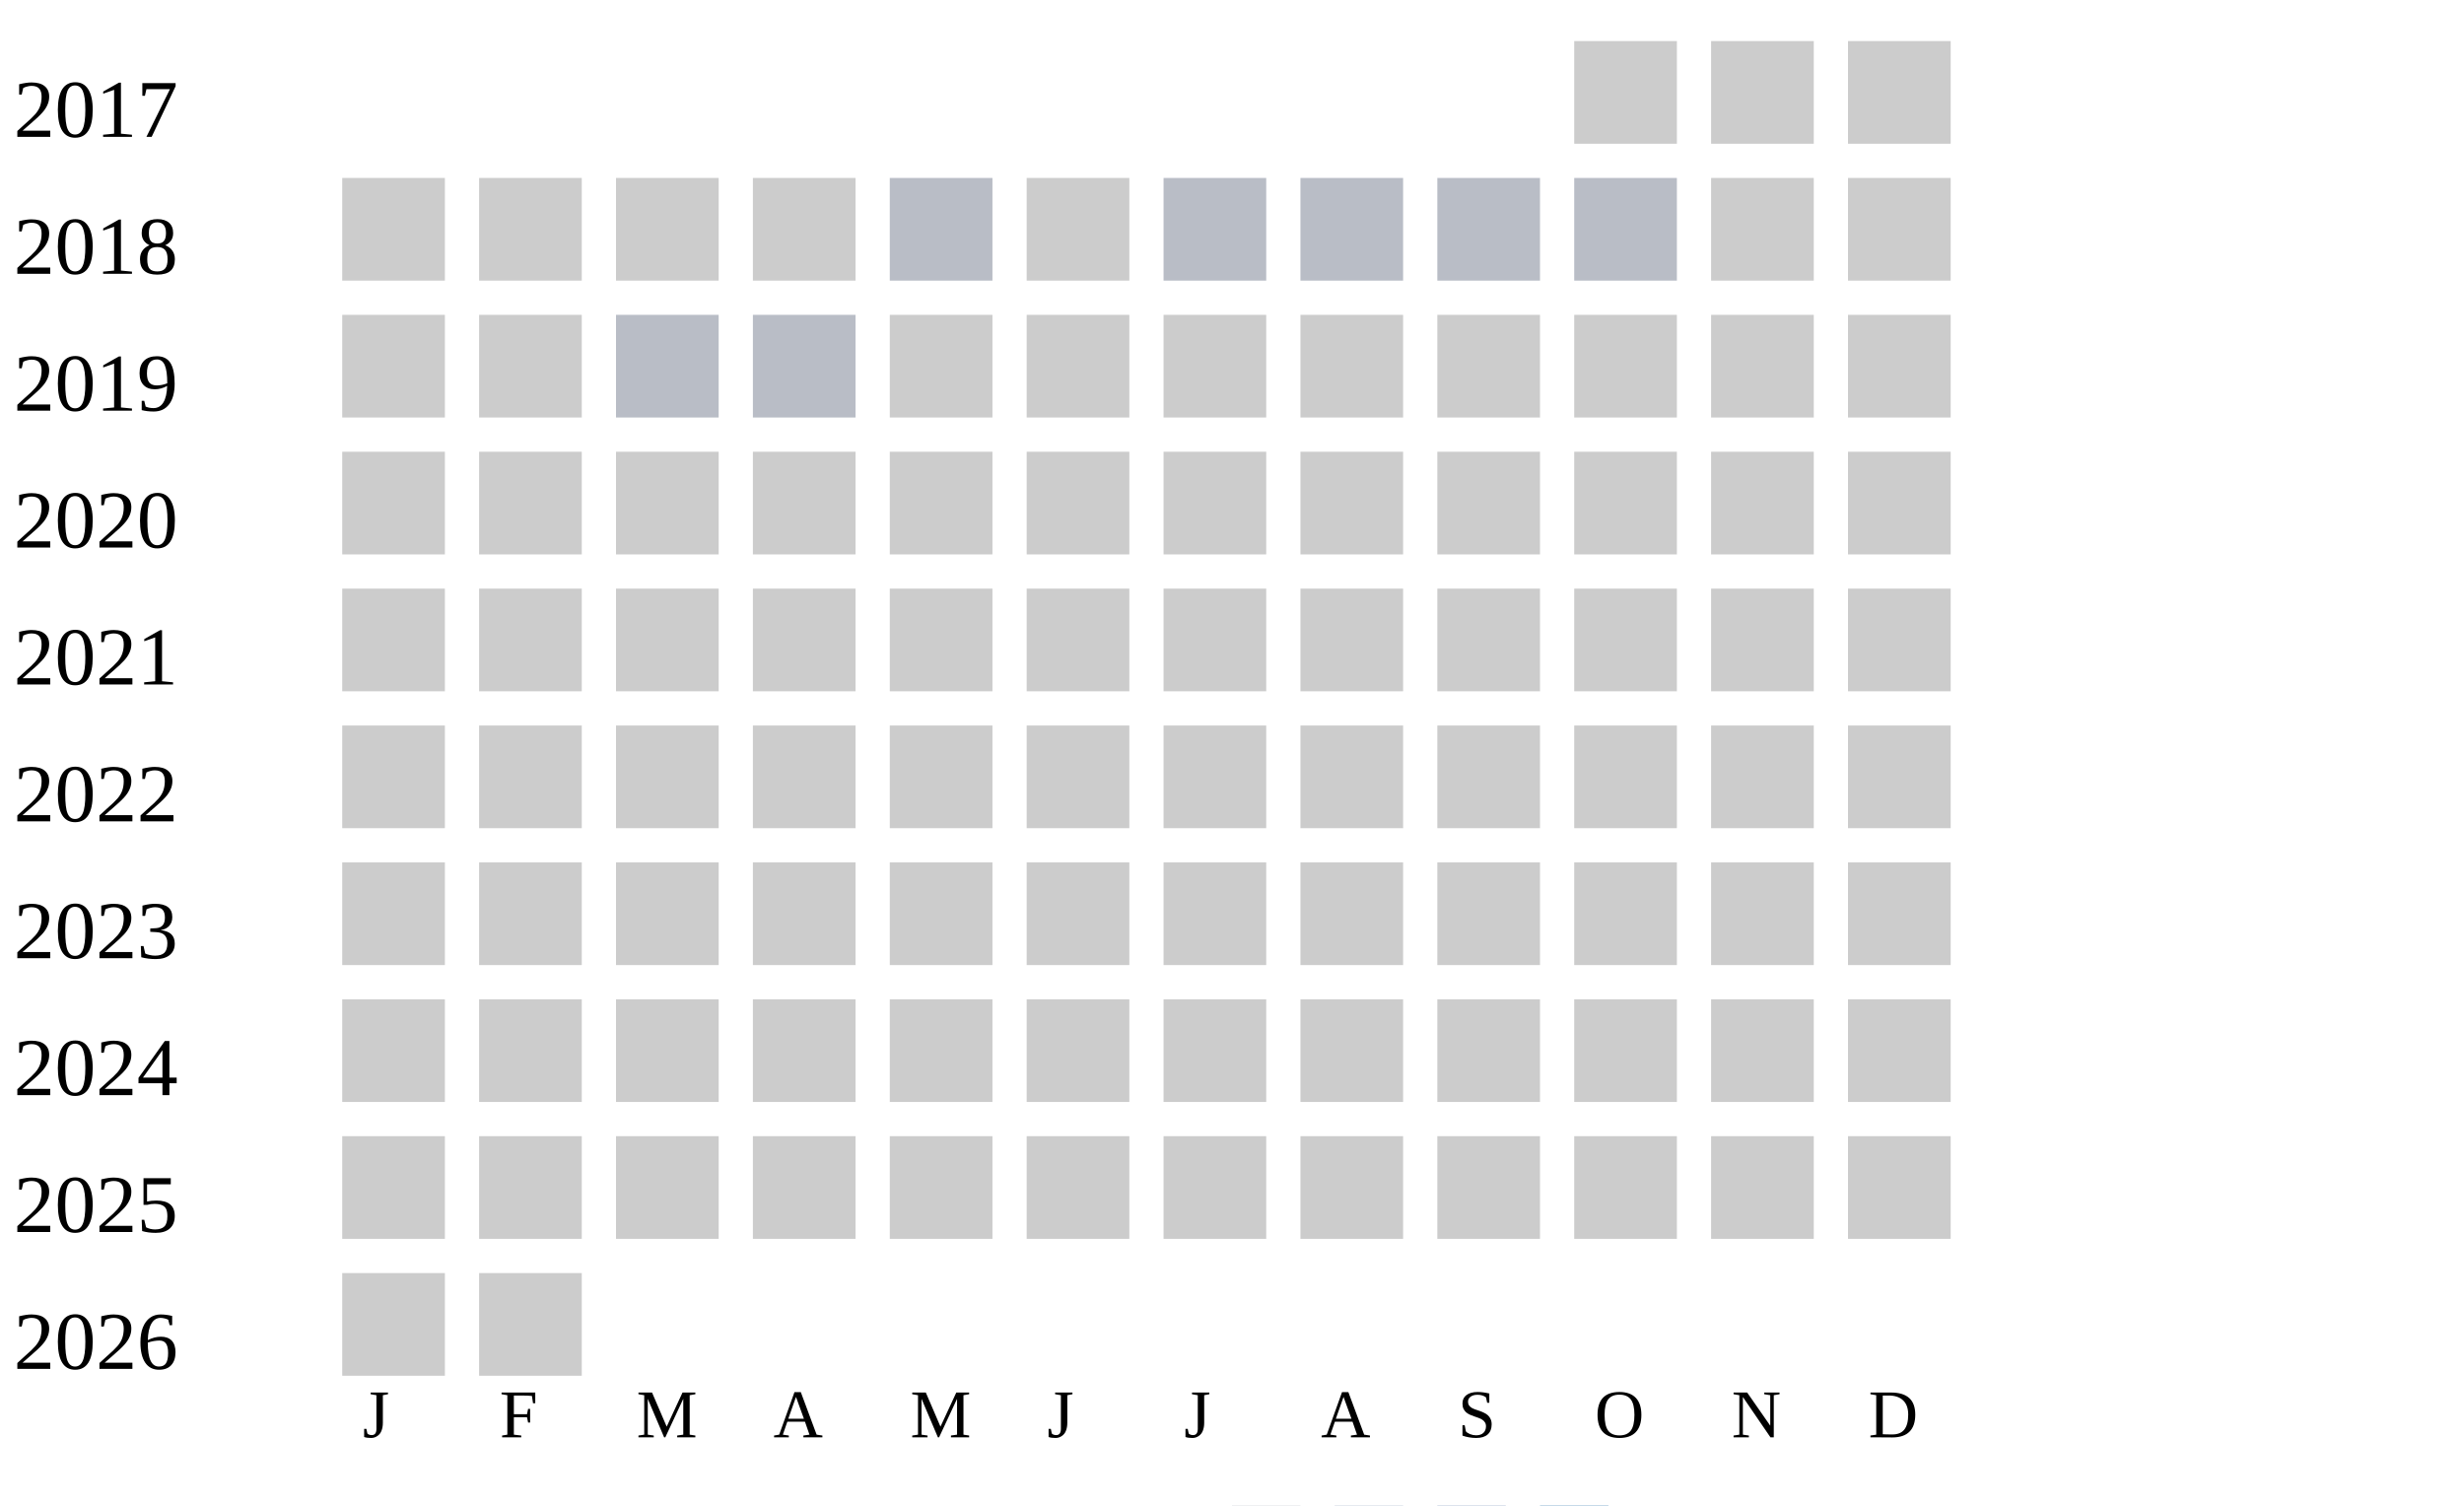
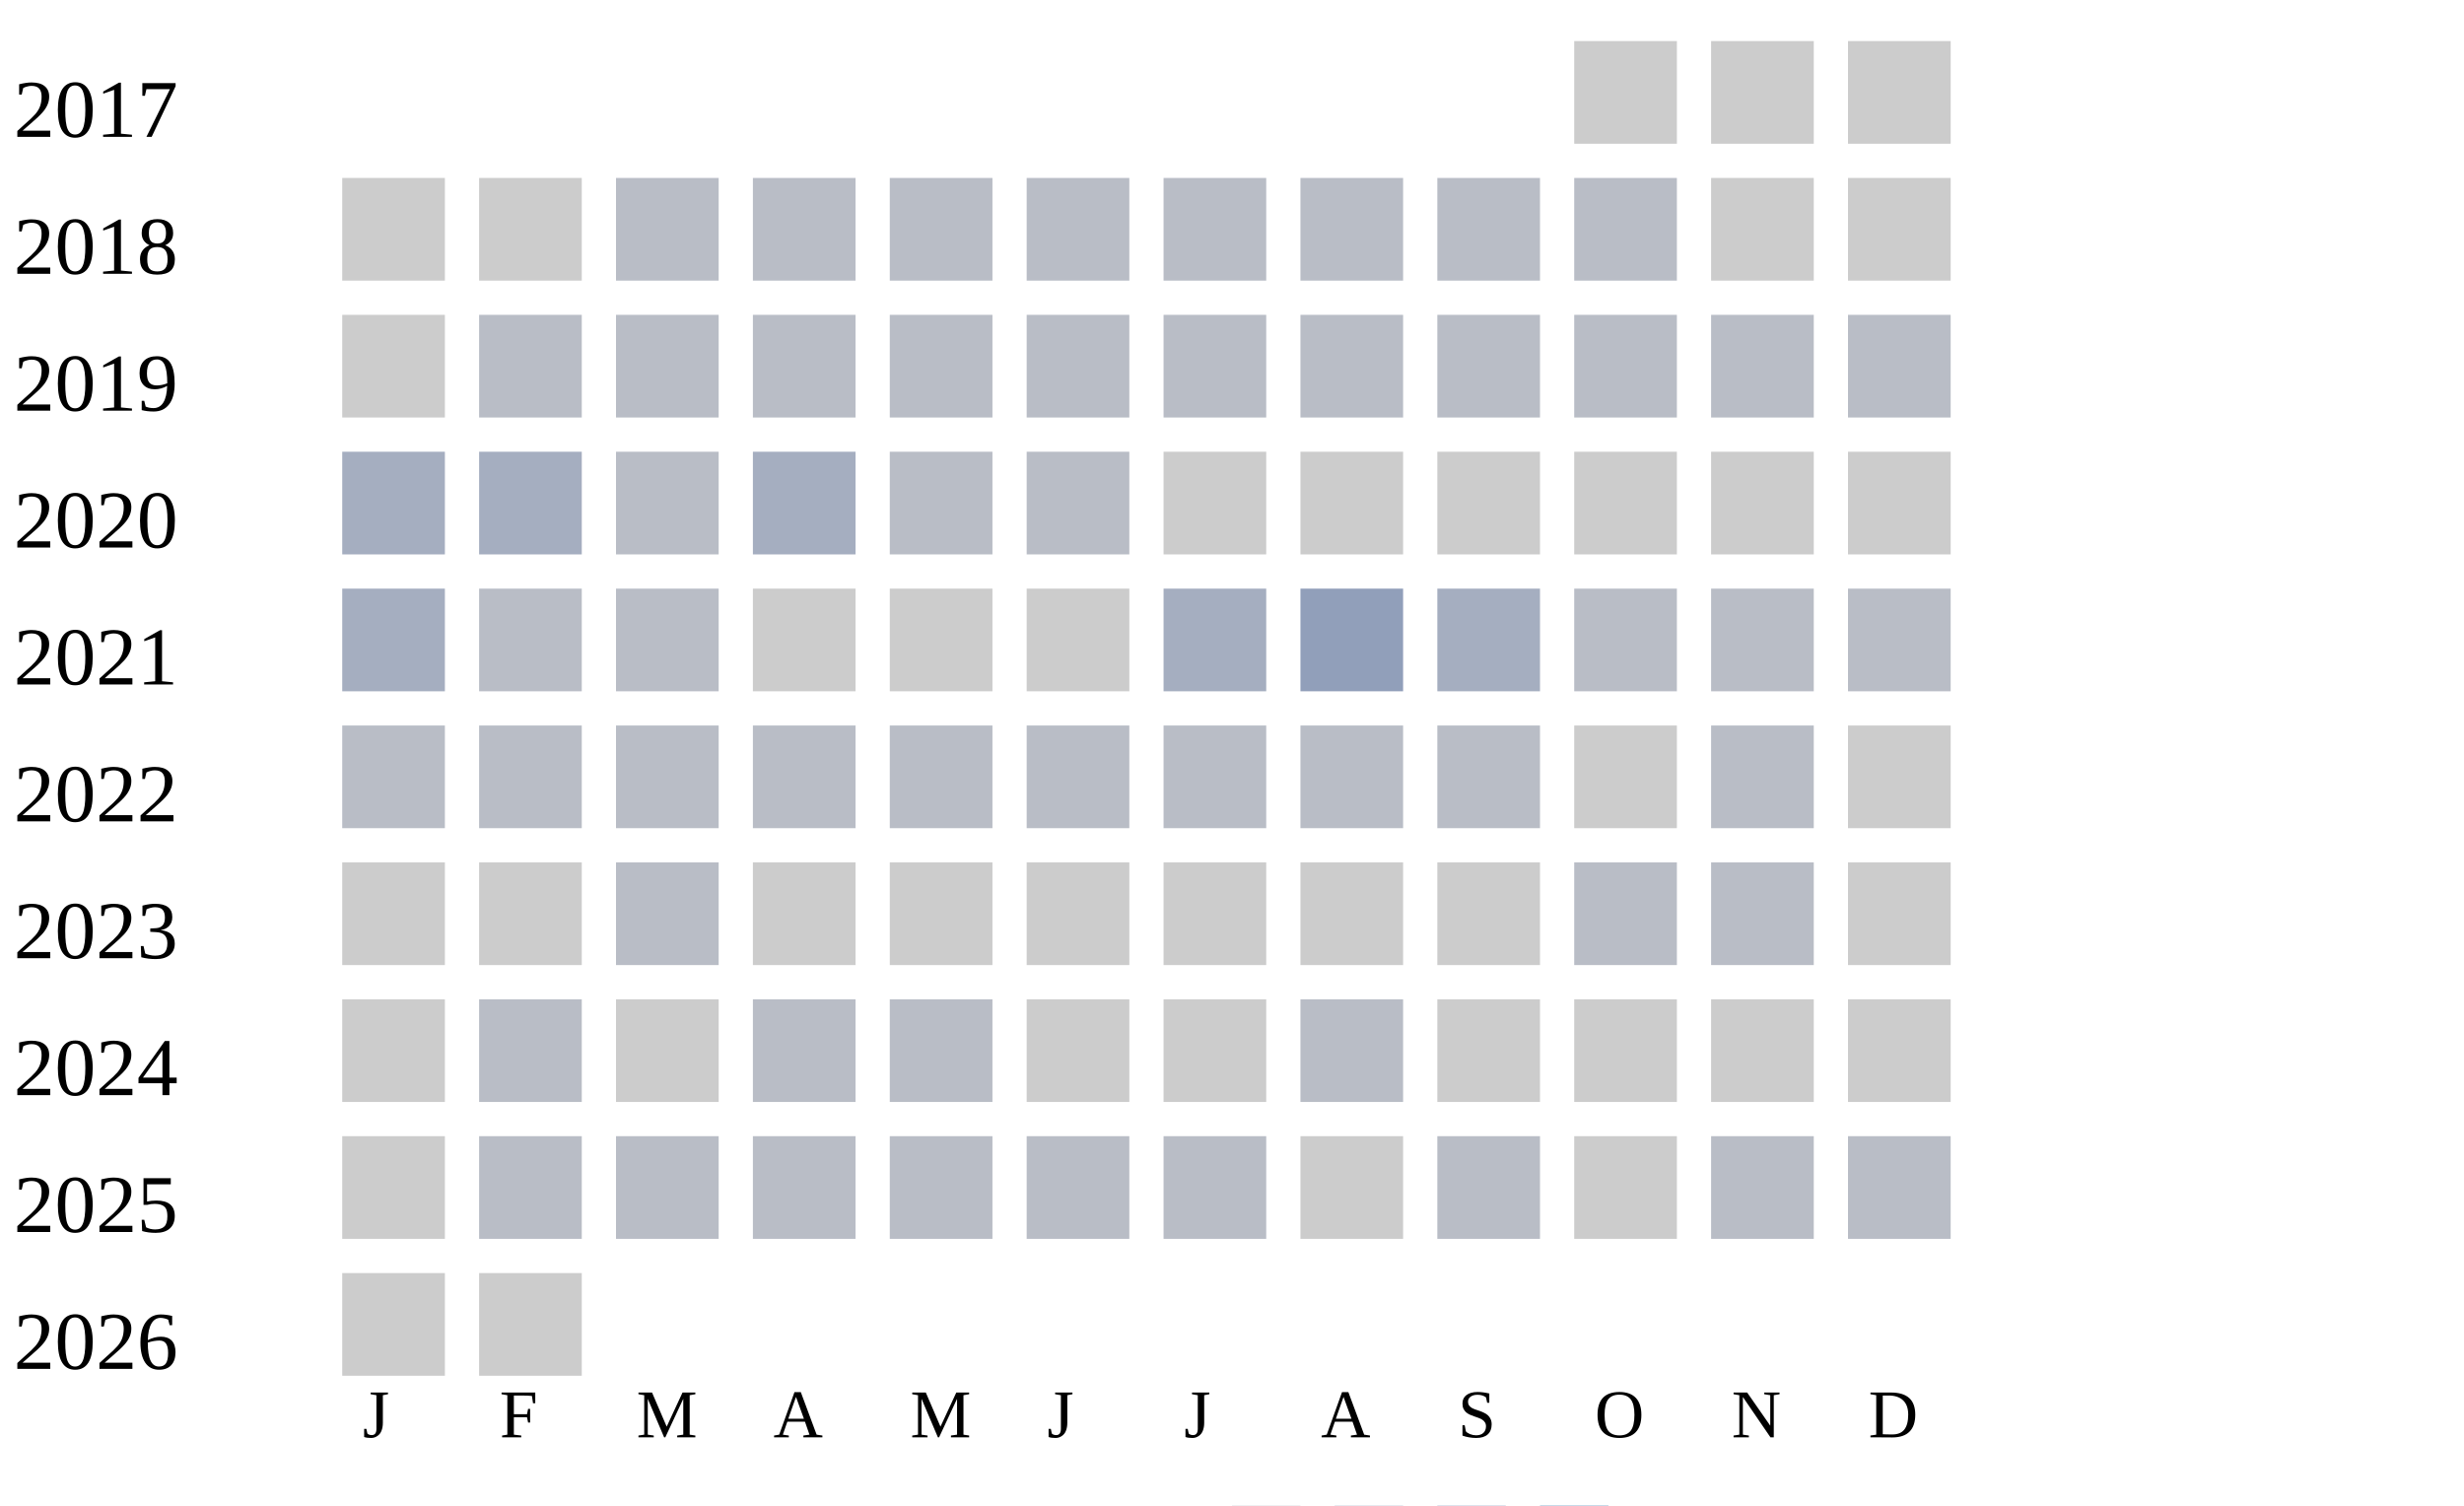
<svg xmlns="http://www.w3.org/2000/svg" width="360" height="220">
  <g transform="translate(0 0)">
    <text x="2" y="20">2017</text>
    <rect x="230" y="6" width="15" height="15" fill="#cccccc" />
    <rect x="250" y="6" width="15" height="15" fill="#cccccc" />
    <rect x="270" y="6" width="15" height="15" fill="#cccccc" />
  </g>
  <g transform="translate(0 20)">
    <text x="2" y="20">2018</text>
    <rect x="50" y="6" width="15" height="15" fill="#cccccc" />
    <rect x="70" y="6" width="15" height="15" fill="#cccccc" />
-     <rect x="90" y="6" width="15" height="15" fill="#cccccc" />
-     <rect x="110" y="6" width="15" height="15" fill="#cccccc" />
+     <rect x="90" y="6" width="15" height="15" fill="#b9bdc6" />
+     <rect x="110" y="6" width="15" height="15" fill="#b9bdc6" />
    <rect x="130" y="6" width="15" height="15" fill="#b9bdc6" />
-     <rect x="150" y="6" width="15" height="15" fill="#cccccc" />
+     <rect x="150" y="6" width="15" height="15" fill="#b9bdc6" />
    <rect x="170" y="6" width="15" height="15" fill="#b9bdc6" />
    <rect x="190" y="6" width="15" height="15" fill="#b9bdc6" />
    <rect x="210" y="6" width="15" height="15" fill="#b9bdc6" />
    <rect x="230" y="6" width="15" height="15" fill="#b9bdc6" />
    <rect x="250" y="6" width="15" height="15" fill="#cccccc" />
    <rect x="270" y="6" width="15" height="15" fill="#cccccc" />
  </g>
  <g transform="translate(0 40)">
    <text x="2" y="20">2019</text>
    <rect x="50" y="6" width="15" height="15" fill="#cccccc" />
-     <rect x="70" y="6" width="15" height="15" fill="#cccccc" />
+     <rect x="70" y="6" width="15" height="15" fill="#b9bdc6" />
    <rect x="90" y="6" width="15" height="15" fill="#b9bdc6" />
    <rect x="110" y="6" width="15" height="15" fill="#b9bdc6" />
-     <rect x="130" y="6" width="15" height="15" fill="#cccccc" />
-     <rect x="150" y="6" width="15" height="15" fill="#cccccc" />
-     <rect x="170" y="6" width="15" height="15" fill="#cccccc" />
-     <rect x="190" y="6" width="15" height="15" fill="#cccccc" />
-     <rect x="210" y="6" width="15" height="15" fill="#cccccc" />
-     <rect x="230" y="6" width="15" height="15" fill="#cccccc" />
-     <rect x="250" y="6" width="15" height="15" fill="#cccccc" />
-     <rect x="270" y="6" width="15" height="15" fill="#cccccc" />
+     <rect x="130" y="6" width="15" height="15" fill="#b9bdc6" />
+     <rect x="150" y="6" width="15" height="15" fill="#b9bdc6" />
+     <rect x="170" y="6" width="15" height="15" fill="#b9bdc6" />
+     <rect x="190" y="6" width="15" height="15" fill="#b9bdc6" />
+     <rect x="210" y="6" width="15" height="15" fill="#b9bdc6" />
+     <rect x="230" y="6" width="15" height="15" fill="#b9bdc6" />
+     <rect x="250" y="6" width="15" height="15" fill="#b9bdc6" />
+     <rect x="270" y="6" width="15" height="15" fill="#b9bdc6" />
  </g>
  <g transform="translate(0 60)">
    <text x="2" y="20">2020</text>
-     <rect x="50" y="6" width="15" height="15" fill="#cccccc" />
-     <rect x="70" y="6" width="15" height="15" fill="#cccccc" />
-     <rect x="90" y="6" width="15" height="15" fill="#cccccc" />
-     <rect x="110" y="6" width="15" height="15" fill="#cccccc" />
-     <rect x="130" y="6" width="15" height="15" fill="#cccccc" />
-     <rect x="150" y="6" width="15" height="15" fill="#cccccc" />
+     <rect x="50" y="6" width="15" height="15" fill="#a5aec0" />
+     <rect x="70" y="6" width="15" height="15" fill="#a5aec0" />
+     <rect x="90" y="6" width="15" height="15" fill="#b9bdc6" />
+     <rect x="110" y="6" width="15" height="15" fill="#a5aec0" />
+     <rect x="130" y="6" width="15" height="15" fill="#b9bdc6" />
+     <rect x="150" y="6" width="15" height="15" fill="#b9bdc6" />
    <rect x="170" y="6" width="15" height="15" fill="#cccccc" />
    <rect x="190" y="6" width="15" height="15" fill="#cccccc" />
    <rect x="210" y="6" width="15" height="15" fill="#cccccc" />
    <rect x="230" y="6" width="15" height="15" fill="#cccccc" />
    <rect x="250" y="6" width="15" height="15" fill="#cccccc" />
    <rect x="270" y="6" width="15" height="15" fill="#cccccc" />
  </g>
  <g transform="translate(0 80)">
    <text x="2" y="20">2021</text>
+     <rect x="50" y="6" width="15" height="15" fill="#a5aec0" />
+     <rect x="70" y="6" width="15" height="15" fill="#b9bdc6" />
+     <rect x="90" y="6" width="15" height="15" fill="#b9bdc6" />
+     <rect x="110" y="6" width="15" height="15" fill="#cccccc" />
+     <rect x="130" y="6" width="15" height="15" fill="#cccccc" />
+     <rect x="150" y="6" width="15" height="15" fill="#cccccc" />
+     <rect x="170" y="6" width="15" height="15" fill="#a5aec0" />
+     <rect x="190" y="6" width="15" height="15" fill="#919fba" />
+     <rect x="210" y="6" width="15" height="15" fill="#a5aec0" />
+     <rect x="230" y="6" width="15" height="15" fill="#b9bdc6" />
+     <rect x="250" y="6" width="15" height="15" fill="#b9bdc6" />
+     <rect x="270" y="6" width="15" height="15" fill="#b9bdc6" />
+   </g>
+   <g transform="translate(0 100)">
+     <text x="2" y="20">2022</text>
+     <rect x="50" y="6" width="15" height="15" fill="#b9bdc6" />
+     <rect x="70" y="6" width="15" height="15" fill="#b9bdc6" />
+     <rect x="90" y="6" width="15" height="15" fill="#b9bdc6" />
+     <rect x="110" y="6" width="15" height="15" fill="#b9bdc6" />
+     <rect x="130" y="6" width="15" height="15" fill="#b9bdc6" />
+     <rect x="150" y="6" width="15" height="15" fill="#b9bdc6" />
+     <rect x="170" y="6" width="15" height="15" fill="#b9bdc6" />
+     <rect x="190" y="6" width="15" height="15" fill="#b9bdc6" />
+     <rect x="210" y="6" width="15" height="15" fill="#b9bdc6" />
+     <rect x="230" y="6" width="15" height="15" fill="#cccccc" />
+     <rect x="250" y="6" width="15" height="15" fill="#b9bdc6" />
+     <rect x="270" y="6" width="15" height="15" fill="#cccccc" />
+   </g>
+   <g transform="translate(0 120)">
+     <text x="2" y="20">2023</text>
    <rect x="50" y="6" width="15" height="15" fill="#cccccc" />
    <rect x="70" y="6" width="15" height="15" fill="#cccccc" />
-     <rect x="90" y="6" width="15" height="15" fill="#cccccc" />
+     <rect x="90" y="6" width="15" height="15" fill="#b9bdc6" />
    <rect x="110" y="6" width="15" height="15" fill="#cccccc" />
    <rect x="130" y="6" width="15" height="15" fill="#cccccc" />
    <rect x="150" y="6" width="15" height="15" fill="#cccccc" />
    <rect x="170" y="6" width="15" height="15" fill="#cccccc" />
    <rect x="190" y="6" width="15" height="15" fill="#cccccc" />
    <rect x="210" y="6" width="15" height="15" fill="#cccccc" />
-     <rect x="230" y="6" width="15" height="15" fill="#cccccc" />
-     <rect x="250" y="6" width="15" height="15" fill="#cccccc" />
-     <rect x="270" y="6" width="15" height="15" fill="#cccccc" />
-   </g>
-   <g transform="translate(0 100)">
-     <text x="2" y="20">2022</text>
-     <rect x="50" y="6" width="15" height="15" fill="#cccccc" />
-     <rect x="70" y="6" width="15" height="15" fill="#cccccc" />
-     <rect x="90" y="6" width="15" height="15" fill="#cccccc" />
-     <rect x="110" y="6" width="15" height="15" fill="#cccccc" />
-     <rect x="130" y="6" width="15" height="15" fill="#cccccc" />
-     <rect x="150" y="6" width="15" height="15" fill="#cccccc" />
-     <rect x="170" y="6" width="15" height="15" fill="#cccccc" />
-     <rect x="190" y="6" width="15" height="15" fill="#cccccc" />
-     <rect x="210" y="6" width="15" height="15" fill="#cccccc" />
-     <rect x="230" y="6" width="15" height="15" fill="#cccccc" />
-     <rect x="250" y="6" width="15" height="15" fill="#cccccc" />
-     <rect x="270" y="6" width="15" height="15" fill="#cccccc" />
-   </g>
-   <g transform="translate(0 120)">
-     <text x="2" y="20">2023</text>
-     <rect x="50" y="6" width="15" height="15" fill="#cccccc" />
-     <rect x="70" y="6" width="15" height="15" fill="#cccccc" />
-     <rect x="90" y="6" width="15" height="15" fill="#cccccc" />
-     <rect x="110" y="6" width="15" height="15" fill="#cccccc" />
-     <rect x="130" y="6" width="15" height="15" fill="#cccccc" />
-     <rect x="150" y="6" width="15" height="15" fill="#cccccc" />
-     <rect x="170" y="6" width="15" height="15" fill="#cccccc" />
-     <rect x="190" y="6" width="15" height="15" fill="#cccccc" />
-     <rect x="210" y="6" width="15" height="15" fill="#cccccc" />
-     <rect x="230" y="6" width="15" height="15" fill="#cccccc" />
-     <rect x="250" y="6" width="15" height="15" fill="#cccccc" />
+     <rect x="230" y="6" width="15" height="15" fill="#b9bdc6" />
+     <rect x="250" y="6" width="15" height="15" fill="#b9bdc6" />
    <rect x="270" y="6" width="15" height="15" fill="#cccccc" />
  </g>
  <g transform="translate(0 140)">
    <text x="2" y="20">2024</text>
    <rect x="50" y="6" width="15" height="15" fill="#cccccc" />
-     <rect x="70" y="6" width="15" height="15" fill="#cccccc" />
+     <rect x="70" y="6" width="15" height="15" fill="#b9bdc6" />
    <rect x="90" y="6" width="15" height="15" fill="#cccccc" />
-     <rect x="110" y="6" width="15" height="15" fill="#cccccc" />
-     <rect x="130" y="6" width="15" height="15" fill="#cccccc" />
+     <rect x="110" y="6" width="15" height="15" fill="#b9bdc6" />
+     <rect x="130" y="6" width="15" height="15" fill="#b9bdc6" />
    <rect x="150" y="6" width="15" height="15" fill="#cccccc" />
    <rect x="170" y="6" width="15" height="15" fill="#cccccc" />
-     <rect x="190" y="6" width="15" height="15" fill="#cccccc" />
+     <rect x="190" y="6" width="15" height="15" fill="#b9bdc6" />
    <rect x="210" y="6" width="15" height="15" fill="#cccccc" />
    <rect x="230" y="6" width="15" height="15" fill="#cccccc" />
    <rect x="250" y="6" width="15" height="15" fill="#cccccc" />
    <rect x="270" y="6" width="15" height="15" fill="#cccccc" />
  </g>
  <g transform="translate(0 160)">
    <text x="2" y="20">2025</text>
    <rect x="50" y="6" width="15" height="15" fill="#cccccc" />
-     <rect x="70" y="6" width="15" height="15" fill="#cccccc" />
-     <rect x="90" y="6" width="15" height="15" fill="#cccccc" />
-     <rect x="110" y="6" width="15" height="15" fill="#cccccc" />
-     <rect x="130" y="6" width="15" height="15" fill="#cccccc" />
-     <rect x="150" y="6" width="15" height="15" fill="#cccccc" />
-     <rect x="170" y="6" width="15" height="15" fill="#cccccc" />
+     <rect x="70" y="6" width="15" height="15" fill="#b9bdc6" />
+     <rect x="90" y="6" width="15" height="15" fill="#b9bdc6" />
+     <rect x="110" y="6" width="15" height="15" fill="#b9bdc6" />
+     <rect x="130" y="6" width="15" height="15" fill="#b9bdc6" />
+     <rect x="150" y="6" width="15" height="15" fill="#b9bdc6" />
+     <rect x="170" y="6" width="15" height="15" fill="#b9bdc6" />
    <rect x="190" y="6" width="15" height="15" fill="#cccccc" />
-     <rect x="210" y="6" width="15" height="15" fill="#cccccc" />
+     <rect x="210" y="6" width="15" height="15" fill="#b9bdc6" />
    <rect x="230" y="6" width="15" height="15" fill="#cccccc" />
-     <rect x="250" y="6" width="15" height="15" fill="#cccccc" />
-     <rect x="270" y="6" width="15" height="15" fill="#cccccc" />
+     <rect x="250" y="6" width="15" height="15" fill="#b9bdc6" />
+     <rect x="270" y="6" width="15" height="15" fill="#b9bdc6" />
  </g>
  <g transform="translate(0 180)">
    <text x="2" y="20">2026</text>
    <rect x="50" y="6" width="15" height="15" fill="#cccccc" />
    <rect x="70" y="6" width="15" height="15" fill="#cccccc" />
  </g>
  <text style="font-size: 10px; text-align: center" x="53" y="210">J</text>
  <text style="font-size: 10px; text-align: center" x="73" y="210">F</text>
  <text style="font-size: 10px; text-align: center" x="93" y="210">M</text>
  <text style="font-size: 10px; text-align: center" x="113" y="210">A</text>
  <text style="font-size: 10px; text-align: center" x="133" y="210">M</text>
  <text style="font-size: 10px; text-align: center" x="153" y="210">J</text>
  <text style="font-size: 10px; text-align: center" x="173" y="210">J</text>
  <text style="font-size: 10px; text-align: center" x="193" y="210">A</text>
  <text style="font-size: 10px; text-align: center" x="213" y="210">S</text>
  <text style="font-size: 10px; text-align: center" x="233" y="210">O</text>
  <text style="font-size: 10px; text-align: center" x="253" y="210">N</text>
  <text style="font-size: 10px; text-align: center" x="273" y="210">D</text>
  <text style="font-size: 10px;" x="155" y="229">Less</text>
  <rect fill="#b9bdc6" width="10" height="10" x="180" y="220" />
  <rect fill="#919fba" width="10" height="10" x="195" y="220" />
  <rect fill="#6882ae" width="10" height="10" x="210" y="220" />
  <rect fill="#005a9c" width="10" height="10" x="225" y="220" />
  <text x="240" y="229" style="font-size: 10px;">More</text>
</svg>
